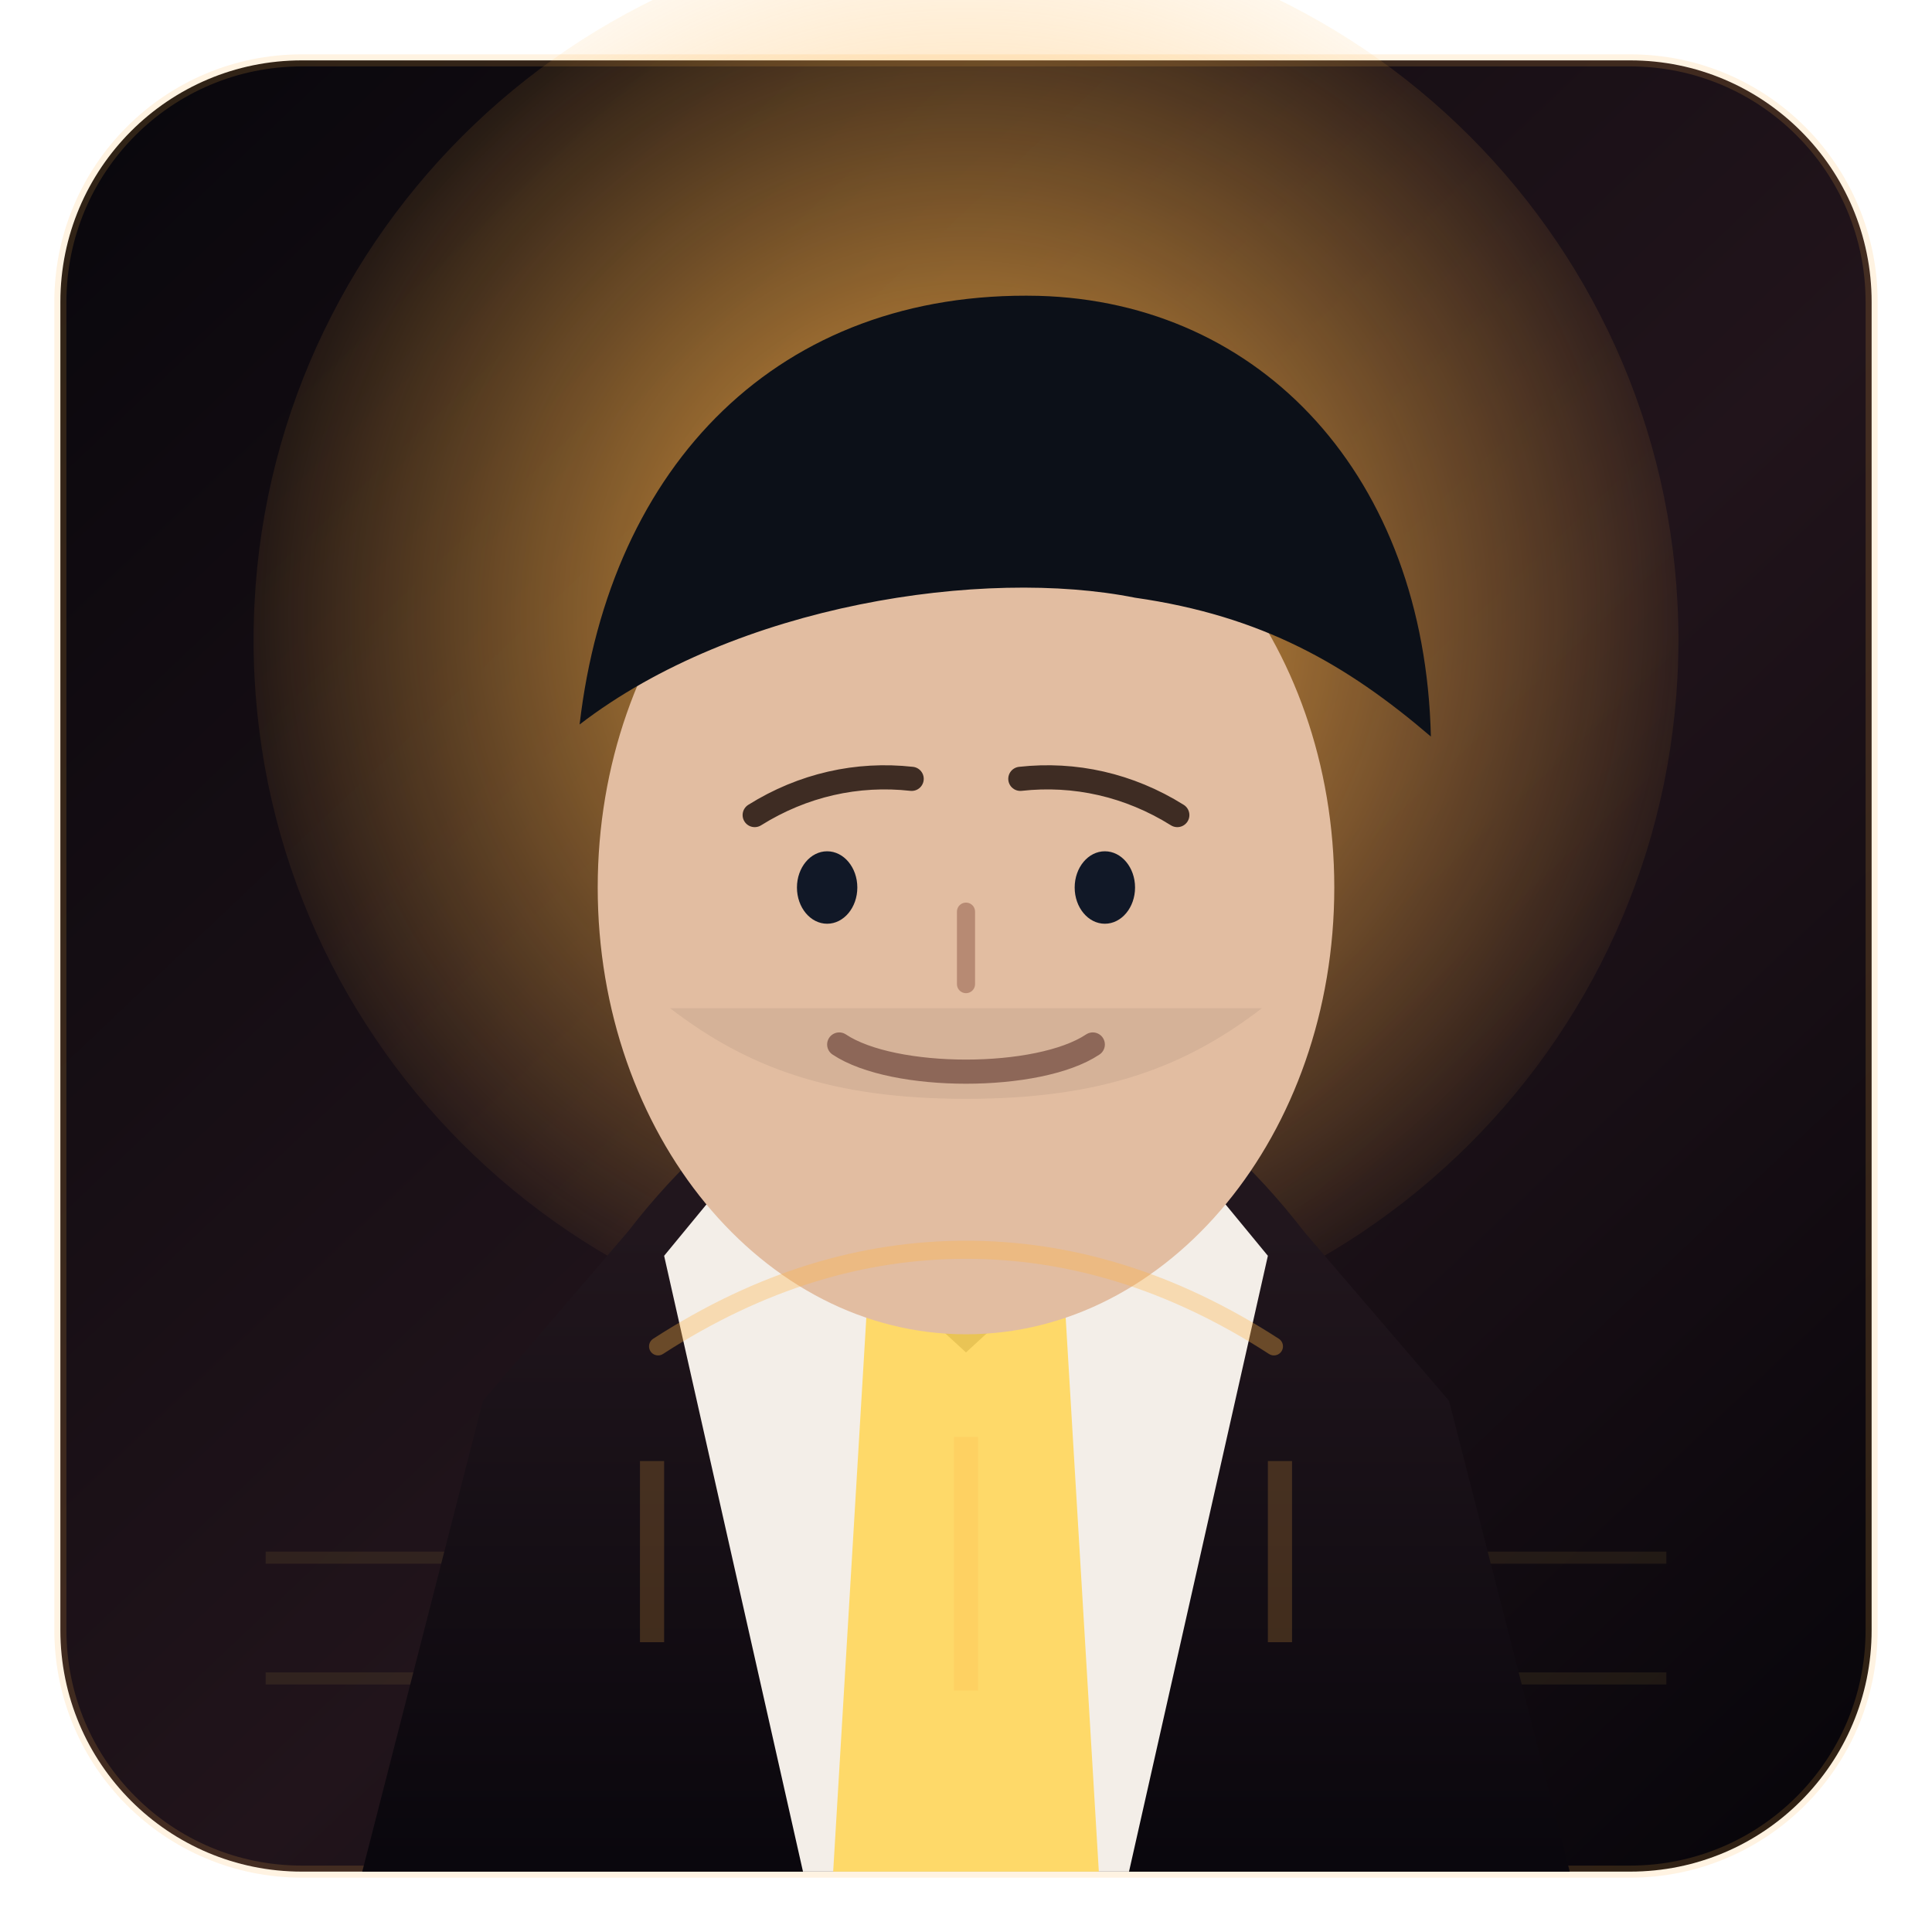
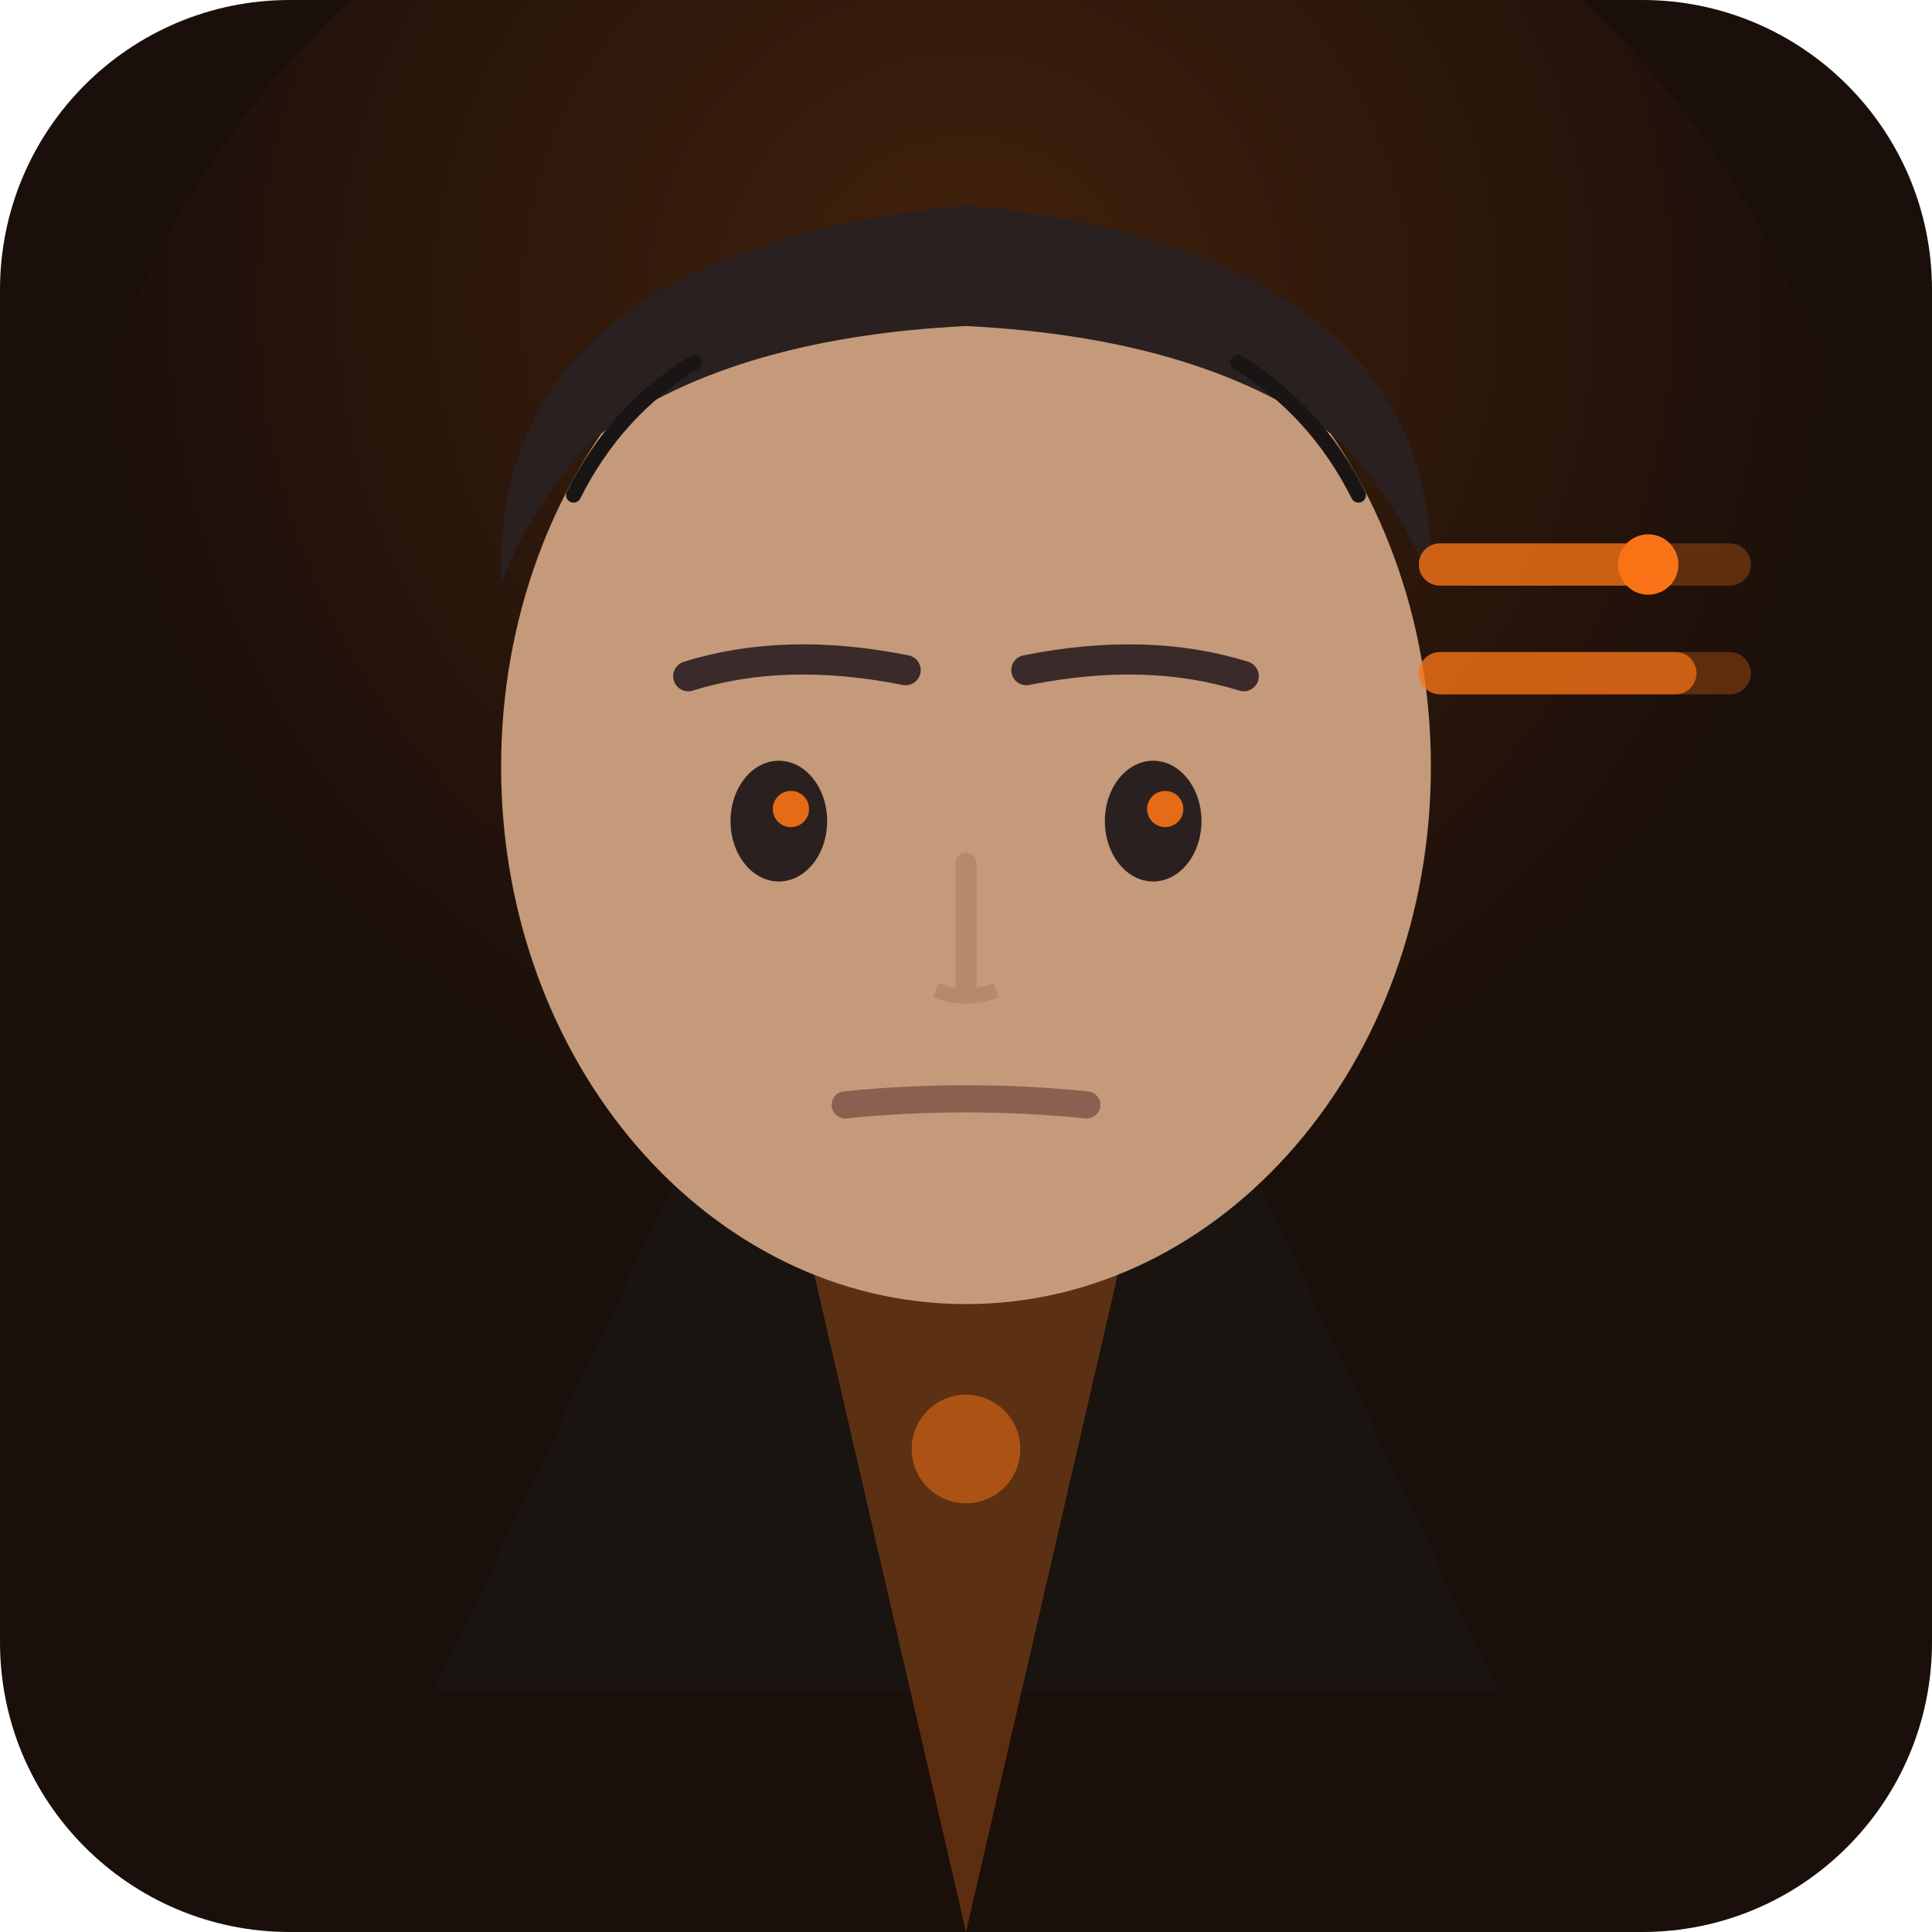
<svg xmlns="http://www.w3.org/2000/svg" width="320" height="320" viewBox="0 0 320 320" fill="none">
  <defs>
-     <linearGradient id="cz-bg" x1="18" y1="10" x2="302" y2="310" gradientUnits="userSpaceOnUse">
-       <stop stop-color="#09070c" />
-       <stop offset="0.56" stop-color="#21141b" />
-       <stop offset="1" stop-color="#07050a" />
+     <linearGradient id="cz-bg" x1="0" y1="0" x2="320" y2="320">
+       <stop stop-color="#1a0f0a" />
+       <stop offset="1" stop-color="#3a2515" />
    </linearGradient>
-     <radialGradient id="cz-halo" cx="0" cy="0" r="1" gradientUnits="userSpaceOnUse" gradientTransform="translate(160 102) rotate(90) scale(130)">
-       <stop stop-color="#ffb347" stop-opacity="0.92" />
-       <stop offset="1" stop-color="#ffb347" stop-opacity="0" />
+     <radialGradient id="cz-glow" cx="0.5" cy="0.3">
+       <stop stop-color="#f97316" stop-opacity="0.18" />
+       <stop offset="1" stop-color="#f97316" stop-opacity="0" />
    </radialGradient>
-     <linearGradient id="cz-suit" x1="160" y1="204" x2="160" y2="308" gradientUnits="userSpaceOnUse">
-       <stop stop-color="#21161d" />
-       <stop offset="1" stop-color="#0a070d" />
-     </linearGradient>
  </defs>
-   <rect x="10" y="10" width="300" height="300" rx="40" fill="url(#cz-bg)" />
-   <rect x="10" y="10" width="300" height="300" rx="40" stroke="#ffb347" stroke-opacity="0.16" stroke-width="2" />
-   <circle cx="160" cy="106" r="118" fill="url(#cz-halo)" />
-   <path d="M44 258H276" stroke="#ffd75b" stroke-opacity="0.08" stroke-width="2" />
-   <path d="M44 278H276" stroke="#ffd75b" stroke-opacity="0.08" stroke-width="2" />
-   <path d="M60 310L80 232L104 204C121 182 140 172 160 172C180 172 199 182 216 204L240 232L260 310H60Z" fill="url(#cz-suit)" />
-   <path d="M124 191L160 224L196 191L210 208L187 310H133L110 208L124 191Z" fill="#f3eee8" />
-   <path d="M145 193L160 211L175 193L182 310H138L145 193Z" fill="#ffd75b" fill-opacity="0.9" />
-   <ellipse cx="160" cy="147" rx="61" ry="74" fill="#e2bda1" />
-   <path d="M111 167C124 177 138 182 160 182C182 182 196 177 209 167" fill="#000" fill-opacity="0.06" />
-   <path d="M96 120C101 77 129 48 172 49C209 50 236 79 237 122C223 110 209 102 188 99C163 94 122 100 96 120Z" fill="#0c1018" />
-   <path d="M125 135C133 130 142 128 151 129" stroke="#3e2c23" stroke-width="4" stroke-linecap="round" />
-   <path d="M169 129C178 128 187 130 195 135" stroke="#3e2c23" stroke-width="4" stroke-linecap="round" />
-   <ellipse cx="137" cy="147" rx="5" ry="6" fill="#111827" />
-   <ellipse cx="183" cy="147" rx="5" ry="6" fill="#111827" />
-   <path d="M160 151V163" stroke="#b78a73" stroke-width="3" stroke-linecap="round" />
-   <path d="M139 173C148 179 172 179 181 173" stroke="#8d6758" stroke-width="4" stroke-linecap="round" />
-   <path d="M109 223C126 212 143 207 160 207C177 207 194 212 211 223" stroke="#ffb347" stroke-opacity="0.34" stroke-width="3" stroke-linecap="round" />
-   <path d="M108 242V272" stroke="#ffb347" stroke-opacity="0.2" stroke-width="4" />
-   <path d="M160 238V280" stroke="#ffb347" stroke-opacity="0.2" stroke-width="4" />
-   <path d="M212 242V272" stroke="#ffb347" stroke-opacity="0.2" stroke-width="4" />
+   <rect width="320" height="320" rx="48" fill="url(#cz-bg)" />
+   <circle cx="160" cy="110" r="150" fill="url(#cz-glow)" />
+   <path d="M72 280 L112 195 L160 168 L208 195 L248 280 Z" fill="#1a1410" />
+   <path d="M130 190 L160 208 L190 190 L160 320 Z" fill="#f97316" opacity="0.3" />
+   <circle cx="160" cy="240" r="9" fill="#f97316" opacity="0.5" />
+   <ellipse cx="160" cy="127" rx="77" ry="89" fill="#c49a7a" />
+   <path d="M83 97 Q81 42 160 34 Q239 42 237 97 Q233 85 222 73 Q200 56 160 54 Q120 56 98 73 Q87 85 83 97 Z" fill="#2a2020" />
+   <path d="M95 82 Q102 68 115 60" stroke="#1a1515" stroke-width="2.5" stroke-linecap="round" />
+   <path d="M225 82 Q218 68 205 60" stroke="#1a1515" stroke-width="2.5" stroke-linecap="round" />
+   <path d="M114 112 Q130 107 150 111" stroke="#3a2a2a" stroke-width="5" stroke-linecap="round" />
+   <path d="M170 111 Q190 107 206 112" stroke="#3a2a2a" stroke-width="5" stroke-linecap="round" />
+   <ellipse cx="129" cy="136" rx="8" ry="10" fill="#2a2020" />
+   <ellipse cx="191" cy="136" rx="8" ry="10" fill="#2a2020" />
+   <circle cx="131" cy="134" r="3" fill="#f97316" opacity="0.9" />
+   <circle cx="193" cy="134" r="3" fill="#f97316" opacity="0.9" />
+   <path d="M160 143 L160 164" stroke="#b48a6a" stroke-width="3.5" stroke-linecap="round" />
+   <path d="M155 164 Q160 166 165 164" stroke="#b48a6a" stroke-width="2.5" />
+   <path d="M140 183 Q160 181 180 183" stroke="#8a6050" stroke-width="4.5" stroke-linecap="round" />
+   <rect x="235" y="90" width="55" height="7" rx="3.5" fill="#f97316" opacity="0.3" />
+   <rect x="235" y="90" width="38" height="7" rx="3.5" fill="#f97316" opacity="0.7" />
+   <rect x="235" y="108" width="55" height="7" rx="3.5" fill="#f97316" opacity="0.3" />
+   <rect x="235" y="108" width="46" height="7" rx="3.5" fill="#f97316" opacity="0.7" />
+   <circle cx="273" cy="93.5" r="5" fill="#f97316" />
</svg>
